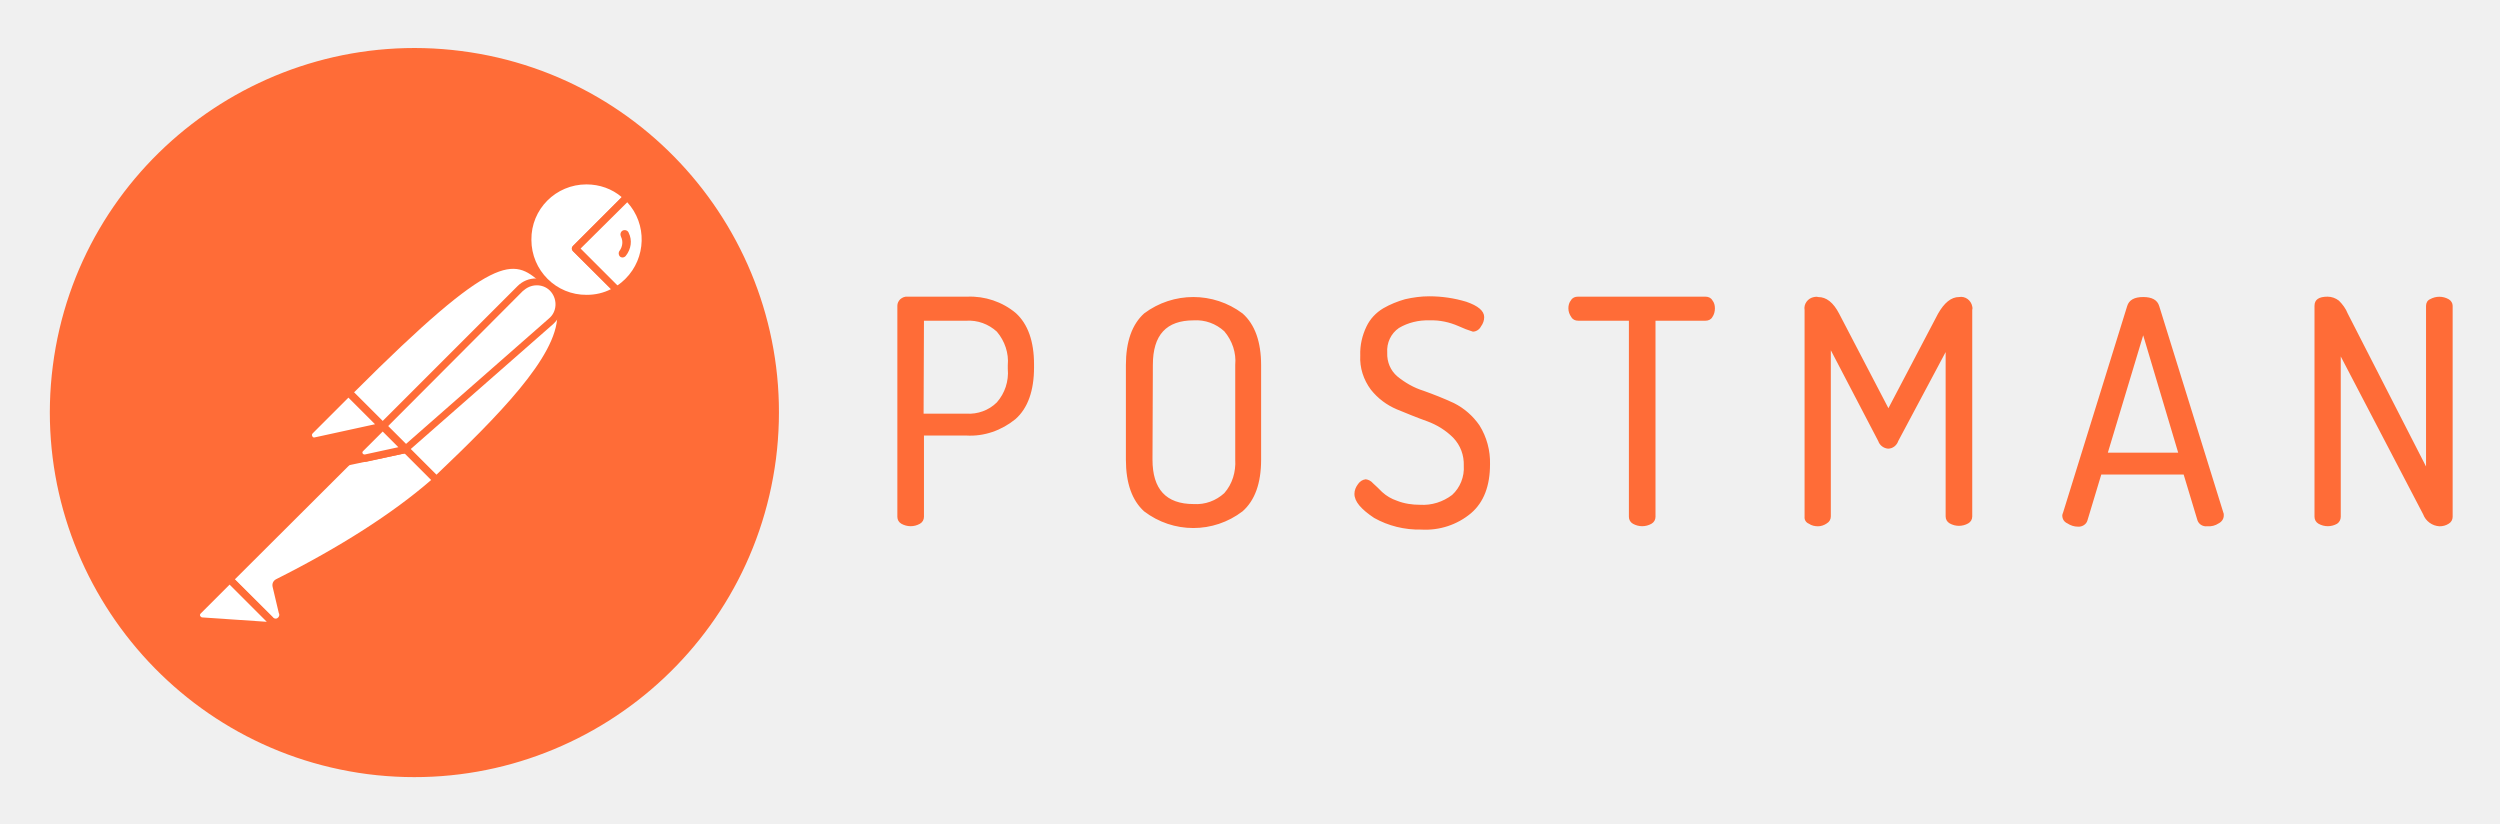
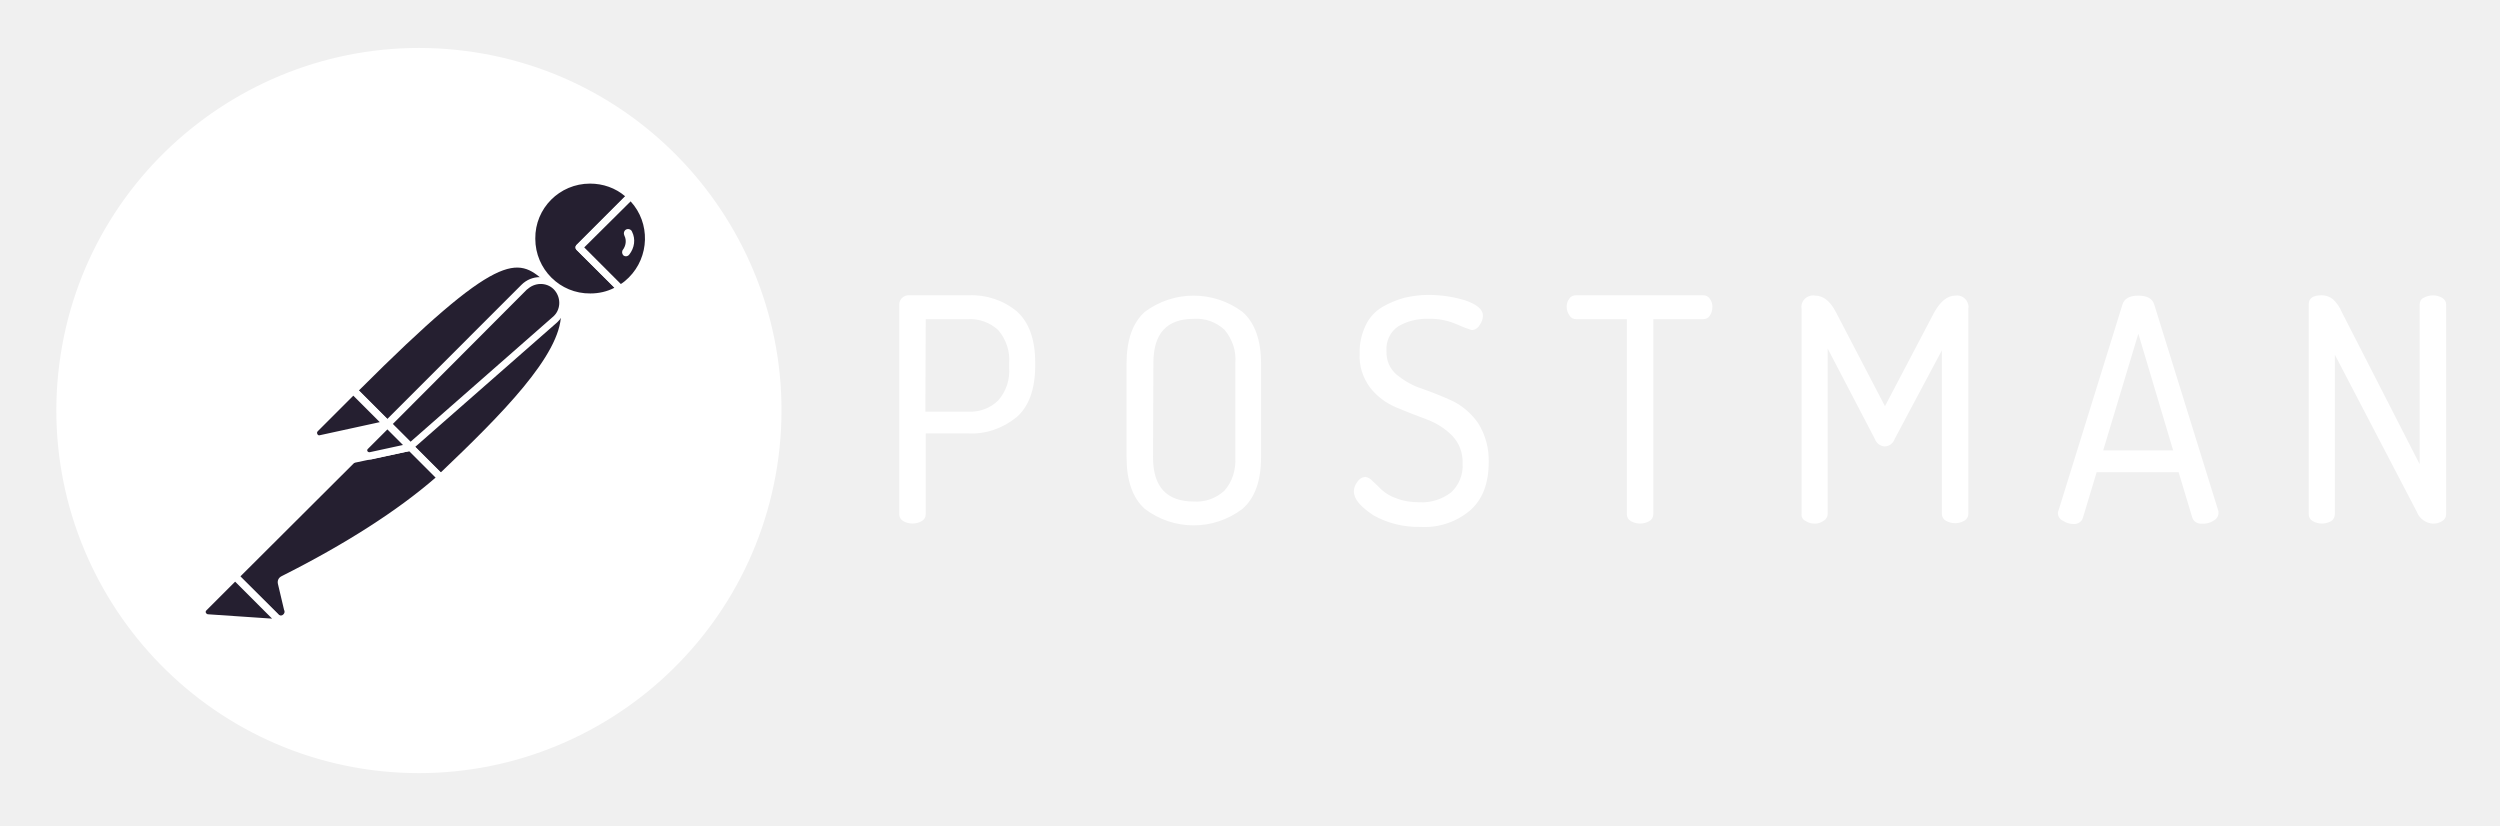
- <svg xmlns="http://www.w3.org/2000/svg" role="img" viewBox="28.81 24.81 685.88 225.88">
-   <path d="M275 166.6v-57.9c0-.7.3-1.3.8-1.8.6-.5 1.3-.8 2.1-.7h16.3c4.8-.2 9.6 1.4 13.3 4.5 3.3 3 5 7.7 5 14.1v.8c0 6.4-1.7 11.2-5.1 14.2-3.8 3.1-8.6 4.8-13.5 4.5h-11.6v22.3c0 .8-.4 1.5-1.1 1.9-1.6.9-3.5.9-5.1 0-.7-.4-1.1-1.1-1.1-1.9zm7.2-28.3h11.7c3.1.2 6.2-.9 8.4-3.1 2.2-2.5 3.3-5.8 3-9.2v-1c.3-3.3-.8-6.6-3-9.2-2.3-2.1-5.3-3.2-8.4-3h-11.6zm55.5 12.6V125c0-6.5 1.7-11.2 5-14.2 8-6 19-6 27 0 3.4 3 5.1 7.8 5.1 14.2v25.9c0 6.5-1.7 11.2-5.1 14.2-8 6.1-19 6.1-27 0-3.3-3-5-7.7-5-14.2zm7.3 0c0 8.1 3.7 12.2 11.3 12.2 3.1.2 6.1-.9 8.4-3 2.2-2.5 3.2-5.8 3-9.2v-26c.3-3.3-.8-6.6-3-9.2-2.3-2.1-5.3-3.2-8.4-3-7.5 0-11.2 4-11.2 12.2zm55.4 9.4c0-1 .4-1.9 1-2.7.5-.7 1.2-1.2 2.1-1.3.8.1 1.5.5 2 1.1.8.7 1.6 1.5 2.5 2.4 1.2 1.1 2.6 1.9 4.1 2.4 2 .8 4.2 1.1 6.3 1.1 3.2.2 6.3-.8 8.8-2.7 2.2-2 3.4-5 3.2-8 .1-2.9-.9-5.6-2.9-7.7-2-2-4.4-3.5-7.1-4.5-2.8-1-5.5-2.1-8.4-3.3-2.8-1.2-5.2-3-7.1-5.4-2-2.7-3.1-6-2.9-9.4-.1-2.7.5-5.4 1.7-7.9 1-2.1 2.6-3.8 4.6-5 1.9-1.1 3.9-1.9 6-2.5 2.2-.5 4.4-.8 6.6-.8 3.5 0 6.9.5 10.2 1.5 3.2 1.1 4.9 2.5 4.9 4.2 0 .9-.3 1.8-.9 2.6-.4.8-1.3 1.4-2.2 1.4-1.3-.4-2.6-.9-3.9-1.5-2.5-1.1-5.2-1.7-8-1.6-2.9-.1-5.9.6-8.4 2.1-2.2 1.5-3.4 4.1-3.2 6.8-.1 2.5.9 4.9 2.8 6.5 2.1 1.7 4.5 3.1 7.1 3.9 2.8 1 5.6 2.1 8.4 3.4 2.8 1.4 5.2 3.5 7 6.1 2 3.2 3 6.9 2.9 10.7 0 5.9-1.7 10.4-5.2 13.4-3.8 3.2-8.7 4.8-13.7 4.5-4.5.1-9-1-12.9-3.2-3.6-2.4-5.4-4.5-5.4-6.6zm58.7-50.9c0-.8.2-1.6.7-2.2.4-.7 1.1-1 1.9-1h35c.8 0 1.5.3 1.9 1 .5.6.7 1.4.7 2.2s-.2 1.7-.7 2.4c-.4.7-1.1 1-1.9 1H483v53.8c0 .8-.4 1.5-1.1 1.9-1.6.9-3.5.9-5.1 0-.7-.4-1.1-1.1-1.1-1.9v-53.8h-13.9c-.8 0-1.5-.3-1.9-1-.5-.7-.8-1.5-.8-2.4zm64.8 57.2v-56.7c-.3-1.7.9-3.3 2.6-3.6.4-.1.8-.1 1.1 0 2.3 0 4.2 1.5 5.8 4.6l13.5 25.9 13.6-25.9c1.7-3 3.6-4.6 5.8-4.6 1.7-.3 3.3.9 3.6 2.6.1.3.1.6 0 .9v56.7c0 .8-.4 1.5-1.1 1.9-1.6.9-3.5.9-5.1 0-.7-.4-1.1-1.1-1.1-1.9v-45.1l-13 24.4c-.4 1.2-1.5 2.1-2.8 2.1-1.2-.1-2.3-.9-2.7-2.1l-13-24.9v45.6c0 .8-.4 1.5-1.1 1.9-.7.5-1.6.8-2.4.8-.9 0-1.8-.2-2.5-.7-.8-.3-1.3-1.1-1.2-1.9zm70.7-.4c0-.2.1-.5.2-.7l17.6-56.7c.5-1.7 2-2.5 4.4-2.5s3.9.8 4.4 2.5l17.7 57v.5c0 .9-.6 1.7-1.4 2.1-.9.6-2 .9-3.2.8-1.1.1-2.2-.5-2.6-1.6l-3.8-12.6h-22.6l-3.8 12.6c-.3 1.1-1.5 1.8-2.6 1.7-1 0-2-.3-2.9-.9-.9-.4-1.4-1.2-1.4-2.2zm12.5-17.2h19.3l-9.6-32.2zm56.7 17.6v-57.9c0-1.7 1.2-2.5 3.6-2.5 1.1 0 2.2.4 3.1 1.1 1 1 1.9 2.2 2.4 3.5l21.5 42v-44.1c0-.8.4-1.5 1.1-1.8 1.6-.9 3.5-.9 5.1 0 .7.4 1.1 1.1 1.1 1.8v57.9c0 .8-.4 1.5-1.1 1.9-.8.5-1.6.7-2.5.7-2-.1-3.8-1.4-4.5-3.3L671 122.6v44c0 .8-.4 1.5-1 1.9-1.6.9-3.5.9-5.1 0-.7-.4-1.1-1.1-1.1-1.9zm-422.1-15.9c7-54.8-31.7-104.9-86.4-111.9s-105 31.7-112 86.4 31.7 104.9 86.4 112c54.8 7 104.9-31.7 112-86.5z" fill="#ff6c37" />
-   <path fill="#fff" d="M178.6 102.2l-42.2 42.2-11.9-11.9c41.5-41.5 45.6-37.9 54.1-30.3z" />
-   <path fill="#ff6c37" d="M136.4 145.4c-.3 0-.5-.1-.7-.3l-12-11.9c-.4-.4-.4-1 0-1.4 42.2-42.2 46.6-38.2 55.5-30.2.2.2.3.4.3.7s-.1.5-.3.7L137 145.1c-.1.2-.4.3-.6.3zm-10.5-12.9l10.5 10.5 40.7-40.7c-7.4-6.6-12.4-8.6-51.2 30.2z" />
-   <path fill="#fff" d="M148.5 156.5L137 145l42.2-42.2c11.3 11.4-5.6 29.9-30.7 53.7z" />
-   <path fill="#ff6c37" d="M148.5 157.5c-.3 0-.5-.1-.7-.3l-11.5-11.5c-.2-.2-.2-.4-.2-.7s.1-.5.3-.7l42.2-42.2c.4-.4 1-.4 1.4 0 2.6 2.4 4 5.8 3.9 9.3-.2 11.1-12.8 25.2-34.6 45.8-.3.2-.6.3-.8.3zM138.4 145c6.4 6.5 9.1 9.1 10.1 10.1 16.8-16 33.1-32.4 33.2-43.7.1-2.6-.9-5.2-2.6-7.2z" />
-   <path fill="#fff" d="M124.7 132.8l8.5 8.5c.2.2.2.4 0 .6-.1.1-.1.1-.2.1l-17.6 3.8c-.9.1-1.7-.5-1.9-1.4-.1-.5.1-1 .4-1.3l10.2-10.2c.2-.2.5-.3.6-.1z" />
-   <path fill="#ff6c37" d="M115.1 146.8c-1.5 0-2.6-1.2-2.6-2.7 0-.7.3-1.4.8-1.9l10.2-10.2c.6-.5 1.4-.5 2 0l8.5 8.5c.6.5.6 1.4 0 2-.2.2-.4.3-.7.4l-17.6 3.8c-.2 0-.4.1-.6.1zm9.3-12.9l-9.8 9.8c-.2.2-.3.5-.1.8.1.3.4.4.7.3l16.5-3.6z" />
-   <path fill="#fff" d="M200.9 78.8c-6.4-6.2-16.7-6-22.9.5s-6 16.7.5 22.9c5.3 5.1 13.3 6 19.6 2.2L186.7 93z" />
-   <path fill="#ff6c37" d="M189.7 107.7c-9.5 0-17.2-7.7-17.2-17.2s7.7-17.2 17.2-17.2c4.4 0 8.7 1.7 11.9 4.8.2.2.3.4.3.7s-.1.5-.3.7L188.1 93l10.6 10.6c.4.4.4 1 0 1.4l-.2.2c-2.6 1.6-5.7 2.5-8.8 2.5zm0-32.3c-8.4 0-15.2 6.8-15.1 15.2 0 8.4 6.8 15.2 15.2 15.1 2.3 0 4.6-.5 6.7-1.6L186 93.7c-.2-.2-.3-.4-.3-.7s.1-.5.3-.7l13.4-13.4c-2.7-2.3-6.1-3.5-9.7-3.5z" />
-   <path fill="#fff" d="M201.2 79.1l-.2-.2L186.7 93l11.3 11.3c1.1-.7 2.2-1.5 3.1-2.4 6.4-6.3 6.4-16.5.1-22.8z" />
-   <path fill="#ff6c37" d="M198.1 105.4c-.3 0-.5-.1-.7-.3L186 93.7c-.2-.2-.3-.4-.3-.7s.1-.5.3-.7l14.2-14.2c.4-.4 1-.4 1.4 0l.3.2c6.7 6.7 6.7 17.5.1 24.3-1 1-2.1 1.9-3.3 2.6-.3.1-.5.2-.6.2zm-10-12.4l10.1 10.1c.8-.5 1.6-1.2 2.2-1.8 5.7-5.7 6-15 .5-21z" />
-   <path fill="#fff" d="M180.3 104c-2.4-2.4-6.3-2.4-8.7 0l-37.7 37.7 6.3 6.3 39.9-35c2.6-2.2 2.8-6.1.6-8.7-.2-.1-.3-.2-.4-.3z" />
-   <path fill="#ff6c37" d="M140.1 149c-.3 0-.5-.1-.7-.3l-6.3-6.3c-.4-.4-.4-1 0-1.4l37.7-37.7c2.8-2.8 7.3-2.8 10.1 0s2.8 7.3 0 10.1l-.3.3-39.9 35c-.1.2-.3.3-.6.3zm-4.8-7.3l4.9 4.9 39.2-34.4c2.2-1.8 2.4-5.1.6-7.3s-5.1-2.4-7.3-.6c-.1.1-.2.2-.4.3z" />
-   <path fill="#fff" d="M105 184.6c-.4.2-.6.6-.5 1l1.7 7.2c.4 1-.2 2.2-1.3 2.5-.8.3-1.7 0-2.2-.6l-11-10.9 35.9-35.9 12.4.2 8.4 8.4c-2 1.7-14.1 13.4-43.4 28.1z" />
-   <path fill="#ff6c37" d="M104.2 196.3c-.8 0-1.6-.3-2.1-.9l-10.9-10.9c-.2-.2-.3-.4-.3-.7s.1-.5.3-.7l35.9-35.9c.2-.2.5-.3.7-.3l12.4.2c.3 0 .5.1.7.3l8.4 8.4c.2.2.3.5.3.8s-.1.5-.4.7l-.7.6c-10.6 9.3-25 18.6-42.9 27.5l1.7 7.1c.3 1.3-.3 2.7-1.5 3.4-.6.3-1.1.4-1.6.4zm-11-12.5l10.3 10.2c.3.5.9.7 1.4.4s.7-.9.4-1.4l-1.7-7.2c-.2-.9.2-1.7 1-2.1 17.7-8.9 32-18.1 42.5-27.2l-7.4-7.4-11.5-.2z" />
-   <path fill="#fff" d="M83.2 192.4l8.6-8.6 12.8 12.8-20.4-1.4c-.9-.1-1.5-.9-1.4-1.8 0-.4.1-.8.4-1z" />
-   <path fill="#ff6c37" d="M104.6 197.5l-20.5-1.4c-1.5-.1-2.5-1.4-2.4-2.9.1-.6.3-1.2.8-1.6l8.6-8.6c.4-.4 1-.4 1.4 0l12.8 12.8c.3.3.4.7.2 1.1s-.5.6-.9.6zm-12.8-12.3l-7.9 7.9c-.3.2-.3.7 0 .9.1.1.2.2.4.2l17.7 1.2zm32.3-32.7c-.6 0-1-.5-1-1 0-.3.1-.5.3-.7l9.7-9.7c.4-.4 1-.4 1.4 0l6.3 6.3c.3.3.4.6.3 1-.1.3-.4.6-.8.7l-16 3.4h-.2zm9.7-9.3l-6.6 6.6 10.8-2.3z" />
-   <path fill="#fff" d="M140 148.1l-11 2.4c-.8.2-1.6-.3-1.8-1.1-.1-.5 0-1 .4-1.4l6.1-6.1z" />
-   <path fill="#ff6c37" d="M128.8 151.5c-1.4 0-2.5-1.1-2.5-2.5 0-.7.3-1.3.7-1.8l6.1-6.1c.4-.4 1-.4 1.4 0l6.3 6.3c.3.3.4.6.3 1-.1.3-.4.6-.8.7l-11 2.4h-.5zm5-8.3l-5.4 5.4c-.2.2-.2.4-.1.6s.3.3.6.3l9.2-2zm67.5-54.5c-.2-.6-.9-.9-1.5-.7s-.9.9-.7 1.5c0 .1.1.2.1.3.6 1.2.4 2.7-.4 3.8-.4.5-.3 1.2.1 1.6.5.4 1.2.3 1.6-.2 1.5-1.9 1.8-4.3.8-6.3z" />
+ <svg xmlns="http://www.w3.org/2000/svg" viewBox="0 0 336 111" fill="none">
+   <path d="M120.861 69.112V40.902C120.861 40.561 121.007 40.268 121.251 40.025C121.543 39.781 121.884 39.635 122.274 39.684H130.216C132.554 39.586 134.893 40.366 136.696 41.876C138.304 43.338 139.132 45.628 139.132 48.746V49.136C139.132 52.254 138.304 54.593 136.647 56.054C134.796 57.565 132.457 58.393 130.07 58.247H124.418V69.112C124.418 69.502 124.223 69.843 123.882 70.038C123.102 70.476 122.176 70.476 121.397 70.038C121.056 69.843 120.861 69.502 120.861 69.112ZM124.369 55.324H130.07C131.58 55.421 133.09 54.885 134.162 53.813C135.234 52.595 135.77 50.987 135.624 49.331V48.843C135.77 47.236 135.234 45.628 134.162 44.361C133.042 43.338 131.58 42.802 130.07 42.899H124.418L124.369 55.324ZM151.41 61.462V48.843C151.41 45.676 152.238 43.386 153.846 41.925C157.744 39.002 163.103 39.002 167.001 41.925C168.658 43.386 169.486 45.725 169.486 48.843V61.462C169.486 64.629 168.658 66.919 167.001 68.381C163.103 71.353 157.744 71.353 153.846 68.381C152.238 66.919 151.41 64.629 151.41 61.462ZM154.967 61.462C154.967 65.409 156.769 67.407 160.472 67.407C161.983 67.504 163.444 66.968 164.565 65.945C165.637 64.727 166.124 63.119 166.027 61.462V48.795C166.173 47.187 165.637 45.579 164.565 44.312C163.444 43.289 161.983 42.753 160.472 42.85C156.818 42.85 155.015 44.799 155.015 48.795L154.967 61.462ZM181.959 66.042C181.959 65.555 182.154 65.117 182.446 64.727C182.69 64.386 183.031 64.142 183.469 64.094C183.859 64.142 184.2 64.337 184.444 64.629C184.834 64.971 185.223 65.36 185.662 65.799C186.247 66.335 186.929 66.725 187.66 66.968C188.634 67.358 189.706 67.504 190.729 67.504C192.288 67.602 193.799 67.114 195.017 66.189C196.089 65.214 196.673 63.752 196.576 62.291C196.624 60.878 196.137 59.562 195.163 58.539C194.188 57.565 193.019 56.834 191.703 56.347C190.339 55.859 189.024 55.324 187.611 54.739C186.247 54.154 185.077 53.277 184.152 52.108C183.177 50.792 182.641 49.184 182.739 47.528C182.69 46.212 182.982 44.897 183.567 43.679C184.054 42.656 184.834 41.827 185.808 41.243C186.734 40.707 187.708 40.317 188.731 40.025C189.803 39.781 190.875 39.635 191.947 39.635C193.652 39.635 195.309 39.879 196.917 40.366C198.476 40.902 199.304 41.584 199.304 42.412C199.304 42.85 199.158 43.289 198.866 43.679C198.671 44.069 198.232 44.361 197.794 44.361C197.16 44.166 196.527 43.922 195.894 43.63C194.676 43.094 193.36 42.802 191.996 42.85C190.583 42.802 189.121 43.143 187.903 43.874C186.831 44.605 186.247 45.871 186.344 47.187C186.295 48.405 186.783 49.574 187.708 50.354C188.731 51.182 189.901 51.864 191.168 52.254C192.532 52.741 193.896 53.277 195.26 53.91C196.624 54.593 197.794 55.616 198.671 56.883C199.645 58.442 200.132 60.245 200.084 62.096C200.084 64.971 199.255 67.163 197.55 68.625C195.699 70.184 193.311 70.963 190.875 70.817C188.683 70.866 186.49 70.33 184.59 69.258C182.836 68.089 181.959 67.066 181.959 66.042ZM210.559 41.243C210.559 40.853 210.657 40.463 210.9 40.171C211.095 39.83 211.436 39.684 211.826 39.684H228.879C229.269 39.684 229.61 39.83 229.804 40.171C230.048 40.463 230.146 40.853 230.146 41.243C230.146 41.633 230.048 42.071 229.804 42.412C229.61 42.753 229.269 42.899 228.879 42.899H222.204V69.112C222.204 69.502 222.009 69.843 221.668 70.038C220.888 70.476 219.963 70.476 219.183 70.038C218.842 69.843 218.647 69.502 218.647 69.112V42.899H211.875C211.485 42.899 211.144 42.753 210.949 42.412C210.705 42.071 210.559 41.681 210.559 41.243ZM242.131 69.112V41.486C241.985 40.658 242.57 39.879 243.398 39.732C243.593 39.684 243.788 39.684 243.934 39.732C245.055 39.732 245.98 40.463 246.76 41.974L253.337 54.593L259.964 41.974C260.792 40.512 261.718 39.732 262.79 39.732C263.618 39.586 264.397 40.171 264.544 40.999C264.592 41.145 264.592 41.291 264.544 41.438V69.063C264.544 69.453 264.349 69.794 264.008 69.989C263.228 70.427 262.302 70.427 261.523 69.989C261.182 69.794 260.987 69.453 260.987 69.063V47.089L254.653 58.978C254.458 59.562 253.922 60.001 253.289 60.001C252.704 59.952 252.168 59.562 251.973 58.978L245.639 46.846V69.063C245.639 69.453 245.444 69.794 245.103 69.989C244.762 70.233 244.324 70.379 243.934 70.379C243.496 70.379 243.057 70.281 242.716 70.038C242.326 69.891 242.083 69.502 242.131 69.112ZM276.578 68.917C276.578 68.82 276.627 68.674 276.676 68.576L285.251 40.95C285.494 40.122 286.225 39.732 287.394 39.732C288.564 39.732 289.295 40.122 289.538 40.95L298.162 68.722V68.966C298.162 69.404 297.87 69.794 297.48 69.989C297.042 70.281 296.506 70.427 295.921 70.379C295.385 70.427 294.849 70.135 294.654 69.599L292.803 63.46H281.791L279.94 69.599C279.794 70.135 279.209 70.476 278.673 70.427C278.186 70.427 277.699 70.281 277.26 69.989C276.822 69.794 276.578 69.404 276.578 68.917ZM282.668 60.537H292.072L287.394 44.848L282.668 60.537ZM310.294 69.112V40.902C310.294 40.073 310.879 39.684 312.048 39.684C312.584 39.684 313.12 39.879 313.558 40.219C314.046 40.707 314.484 41.291 314.728 41.925L325.203 62.388V40.902C325.203 40.512 325.398 40.171 325.739 40.025C326.519 39.586 327.444 39.586 328.224 40.025C328.565 40.219 328.76 40.561 328.76 40.902V69.112C328.76 69.502 328.565 69.843 328.224 70.038C327.834 70.281 327.444 70.379 327.006 70.379C326.031 70.33 325.154 69.697 324.813 68.771L313.802 47.674V69.112C313.802 69.502 313.607 69.843 313.315 70.038C312.535 70.476 311.61 70.476 310.83 70.038C310.489 69.843 310.294 69.502 310.294 69.112ZM104.636 61.365C108.047 34.665 89.191 10.255 62.54 6.845C35.889 3.434 11.382 22.29 7.971 48.941C4.56 75.592 23.416 100.051 50.067 103.51C76.767 106.921 101.177 88.065 104.636 61.365Z" fill="white" />
+   <path d="M73.892 37.734L53.332 58.295L47.534 52.497C67.754 32.278 69.751 34.032 73.892 37.734Z" fill="#251F30" />
+   <path d="M53.332 58.783C53.185 58.783 53.088 58.734 52.99 58.636L47.144 52.839C46.949 52.644 46.949 52.351 47.144 52.156C67.705 31.596 69.849 33.544 74.185 37.442C74.282 37.54 74.331 37.637 74.331 37.783C74.331 37.929 74.282 38.027 74.185 38.124L53.624 58.636C53.575 58.734 53.429 58.783 53.332 58.783ZM48.216 52.498L53.332 57.613L73.162 37.783C69.556 34.568 67.12 33.593 48.216 52.498Z" fill="white" />
+   <path d="M59.227 64.191L53.624 58.588L74.185 38.027C79.691 43.581 71.456 52.595 59.227 64.191Z" fill="#251F30" />
+   <path d="M59.227 64.678C59.081 64.678 58.983 64.629 58.886 64.532L53.283 58.929C53.185 58.831 53.185 58.734 53.185 58.588C53.185 58.441 53.234 58.344 53.332 58.247L73.892 37.686C74.087 37.491 74.38 37.491 74.575 37.686C75.841 38.855 76.523 40.512 76.475 42.217C76.377 47.625 70.238 54.495 59.617 64.532C59.471 64.629 59.325 64.678 59.227 64.678ZM54.306 58.588C57.424 61.755 58.74 63.021 59.227 63.509C67.412 55.713 75.354 47.723 75.403 42.217C75.452 40.95 74.964 39.683 74.136 38.709L54.306 58.588Z" fill="white" />
+   <path d="M47.631 52.643L51.773 56.785C51.87 56.882 51.87 56.98 51.773 57.077C51.724 57.126 51.724 57.126 51.675 57.126L43.1 58.977C42.661 59.026 42.272 58.734 42.174 58.295C42.125 58.052 42.223 57.808 42.369 57.662L47.339 52.692C47.436 52.595 47.582 52.546 47.631 52.643Z" fill="#251F30" />
+   <path d="M42.954 59.465C42.223 59.465 41.687 58.88 41.687 58.149C41.687 57.808 41.833 57.467 42.077 57.223L47.046 52.254C47.339 52.01 47.728 52.01 48.021 52.254L52.162 56.395C52.455 56.639 52.455 57.077 52.162 57.37C52.065 57.467 51.967 57.516 51.821 57.565L43.246 59.416C43.149 59.416 43.051 59.465 42.954 59.465ZM47.485 53.179L42.71 57.954C42.613 58.052 42.564 58.198 42.661 58.344C42.71 58.49 42.856 58.539 43.002 58.49L51.042 56.736L47.485 53.179Z" fill="white" />
+   <path d="M84.758 26.333C81.639 23.313 76.621 23.41 73.6 26.577C70.579 29.744 70.677 34.714 73.844 37.734C76.426 40.219 80.324 40.658 83.393 38.806L77.839 33.252L84.758 26.333Z" fill="#251F30" />
+   <path d="M79.301 40.414C74.672 40.414 70.92 36.663 70.92 32.034C70.92 27.405 74.672 23.654 79.301 23.654C81.445 23.654 83.54 24.482 85.099 25.992C85.196 26.09 85.245 26.187 85.245 26.334C85.245 26.48 85.196 26.577 85.099 26.675L78.521 33.252L83.686 38.417C83.881 38.612 83.881 38.904 83.686 39.099L83.588 39.196C82.322 39.976 80.811 40.414 79.301 40.414ZM79.301 24.677C75.208 24.677 71.895 27.99 71.944 32.083C71.944 36.175 75.257 39.489 79.349 39.44C80.47 39.44 81.591 39.196 82.614 38.66L77.498 33.593C77.4 33.496 77.352 33.398 77.352 33.252C77.352 33.106 77.4 33.008 77.498 32.911L84.027 26.382C82.711 25.262 81.055 24.677 79.301 24.677Z" fill="white" />
+   <path d="M84.904 26.48L84.806 26.382L77.839 33.252L83.345 38.758C83.881 38.416 84.417 38.027 84.855 37.588C87.973 34.519 87.973 29.549 84.904 26.48Z" fill="#251F30" />
+   <path d="M83.393 39.294C83.247 39.294 83.15 39.245 83.052 39.147L77.498 33.593C77.4 33.496 77.352 33.398 77.352 33.252C77.352 33.106 77.4 33.008 77.498 32.911L84.417 25.992C84.612 25.797 84.904 25.797 85.099 25.992L85.245 26.09C88.509 29.354 88.509 34.616 85.294 37.929C84.806 38.417 84.27 38.855 83.686 39.196C83.54 39.245 83.442 39.294 83.393 39.294ZM78.521 33.252L83.442 38.173C83.832 37.929 84.222 37.588 84.514 37.296C87.291 34.519 87.437 29.988 84.758 27.064L78.521 33.252Z" fill="white" />
+   <path d="M74.721 38.612C73.552 37.442 71.651 37.442 70.482 38.612L52.114 56.98L55.183 60.05L74.623 42.997C75.89 41.925 75.988 40.025 74.916 38.758C74.818 38.709 74.769 38.66 74.721 38.612Z" fill="#251F30" />
+   <path d="M55.134 60.537C54.988 60.537 54.891 60.488 54.793 60.391L51.724 57.321C51.529 57.126 51.529 56.834 51.724 56.639L70.092 38.27C71.456 36.906 73.649 36.906 75.013 38.27C76.377 39.635 76.377 41.827 75.013 43.191L74.867 43.338L55.427 60.391C55.378 60.488 55.281 60.537 55.134 60.537ZM52.796 56.98L55.183 59.367L74.282 42.607C75.354 41.73 75.452 40.122 74.575 39.05C73.698 37.978 72.09 37.881 71.018 38.758C70.969 38.806 70.92 38.855 70.823 38.904L52.796 56.98Z" fill="white" />
+   <path d="M38.033 77.882C37.838 77.979 37.74 78.174 37.789 78.369L38.617 81.877C38.812 82.364 38.52 82.949 37.984 83.095C37.594 83.241 37.156 83.095 36.912 82.803L31.553 77.492L49.044 60.001L55.086 60.098L59.178 64.191C58.204 65.019 52.308 70.72 38.033 77.882Z" fill="#251F30" />
+   <path d="M37.643 83.582C37.253 83.582 36.863 83.436 36.62 83.144L31.309 77.833C31.212 77.736 31.163 77.638 31.163 77.492C31.163 77.346 31.212 77.248 31.309 77.151L48.8 59.66C48.898 59.562 49.044 59.513 49.142 59.513L55.183 59.611C55.329 59.611 55.427 59.66 55.524 59.757L59.617 63.85C59.714 63.947 59.763 64.093 59.763 64.24C59.763 64.386 59.714 64.483 59.568 64.581L59.227 64.873C54.062 69.404 47.046 73.935 38.325 78.272L39.153 81.731C39.3 82.364 39.007 83.046 38.422 83.388C38.13 83.534 37.887 83.582 37.643 83.582ZM32.283 77.492L37.302 82.462C37.448 82.705 37.74 82.803 37.984 82.657C38.228 82.51 38.325 82.218 38.179 81.975L37.351 78.466C37.253 78.028 37.448 77.638 37.838 77.443C46.462 73.107 53.429 68.624 58.545 64.191L54.939 60.585L49.336 60.488L32.283 77.492Z" fill="white" />
+   <path d="M27.411 81.682L31.601 77.492L37.838 83.728L27.898 83.046C27.46 82.998 27.168 82.608 27.216 82.169C27.216 81.974 27.265 81.779 27.411 81.682Z" fill="#251F30" />
+   <path d="M37.838 84.167L27.85 83.485C27.119 83.436 26.632 82.803 26.68 82.072C26.729 81.779 26.827 81.487 27.07 81.292L31.26 77.102C31.455 76.907 31.747 76.907 31.942 77.102L38.179 83.339C38.325 83.485 38.374 83.68 38.276 83.875C38.179 84.07 38.033 84.167 37.838 84.167ZM31.601 78.174L27.752 82.023C27.606 82.121 27.606 82.364 27.752 82.462C27.801 82.51 27.85 82.559 27.947 82.559L36.571 83.144L31.601 78.174ZM47.339 62.242C47.046 62.242 46.852 61.998 46.852 61.755C46.852 61.608 46.9 61.511 46.998 61.413L51.724 56.687C51.919 56.492 52.211 56.492 52.406 56.687L55.475 59.757C55.622 59.903 55.67 60.049 55.622 60.244C55.573 60.39 55.427 60.536 55.232 60.585L47.436 62.242H47.339ZM52.065 57.711L48.849 60.926L54.111 59.806L52.065 57.711Z" fill="white" />
+   <path d="M55.086 60.098L49.726 61.267C49.336 61.365 48.947 61.121 48.849 60.731C48.8 60.488 48.849 60.244 49.044 60.049L52.016 57.077L55.086 60.098Z" fill="#251F30" />
+   <path d="M49.629 61.755C48.947 61.755 48.411 61.219 48.411 60.537C48.411 60.196 48.557 59.903 48.752 59.66L51.724 56.688C51.919 56.493 52.211 56.493 52.406 56.688L55.475 59.757C55.622 59.903 55.67 60.049 55.622 60.244C55.573 60.391 55.427 60.537 55.232 60.585L49.872 61.755H49.629ZM52.065 57.711L49.434 60.342C49.336 60.439 49.336 60.537 49.385 60.634C49.434 60.732 49.531 60.78 49.677 60.78L54.16 59.806L52.065 57.711ZM84.953 31.157C84.855 30.865 84.514 30.718 84.222 30.816C83.929 30.913 83.783 31.255 83.881 31.547C83.881 31.596 83.929 31.644 83.929 31.693C84.222 32.278 84.124 33.008 83.734 33.544C83.54 33.788 83.588 34.129 83.783 34.324C84.027 34.519 84.368 34.47 84.563 34.227C85.294 33.301 85.44 32.132 84.953 31.157Z" fill="white" />
</svg>
